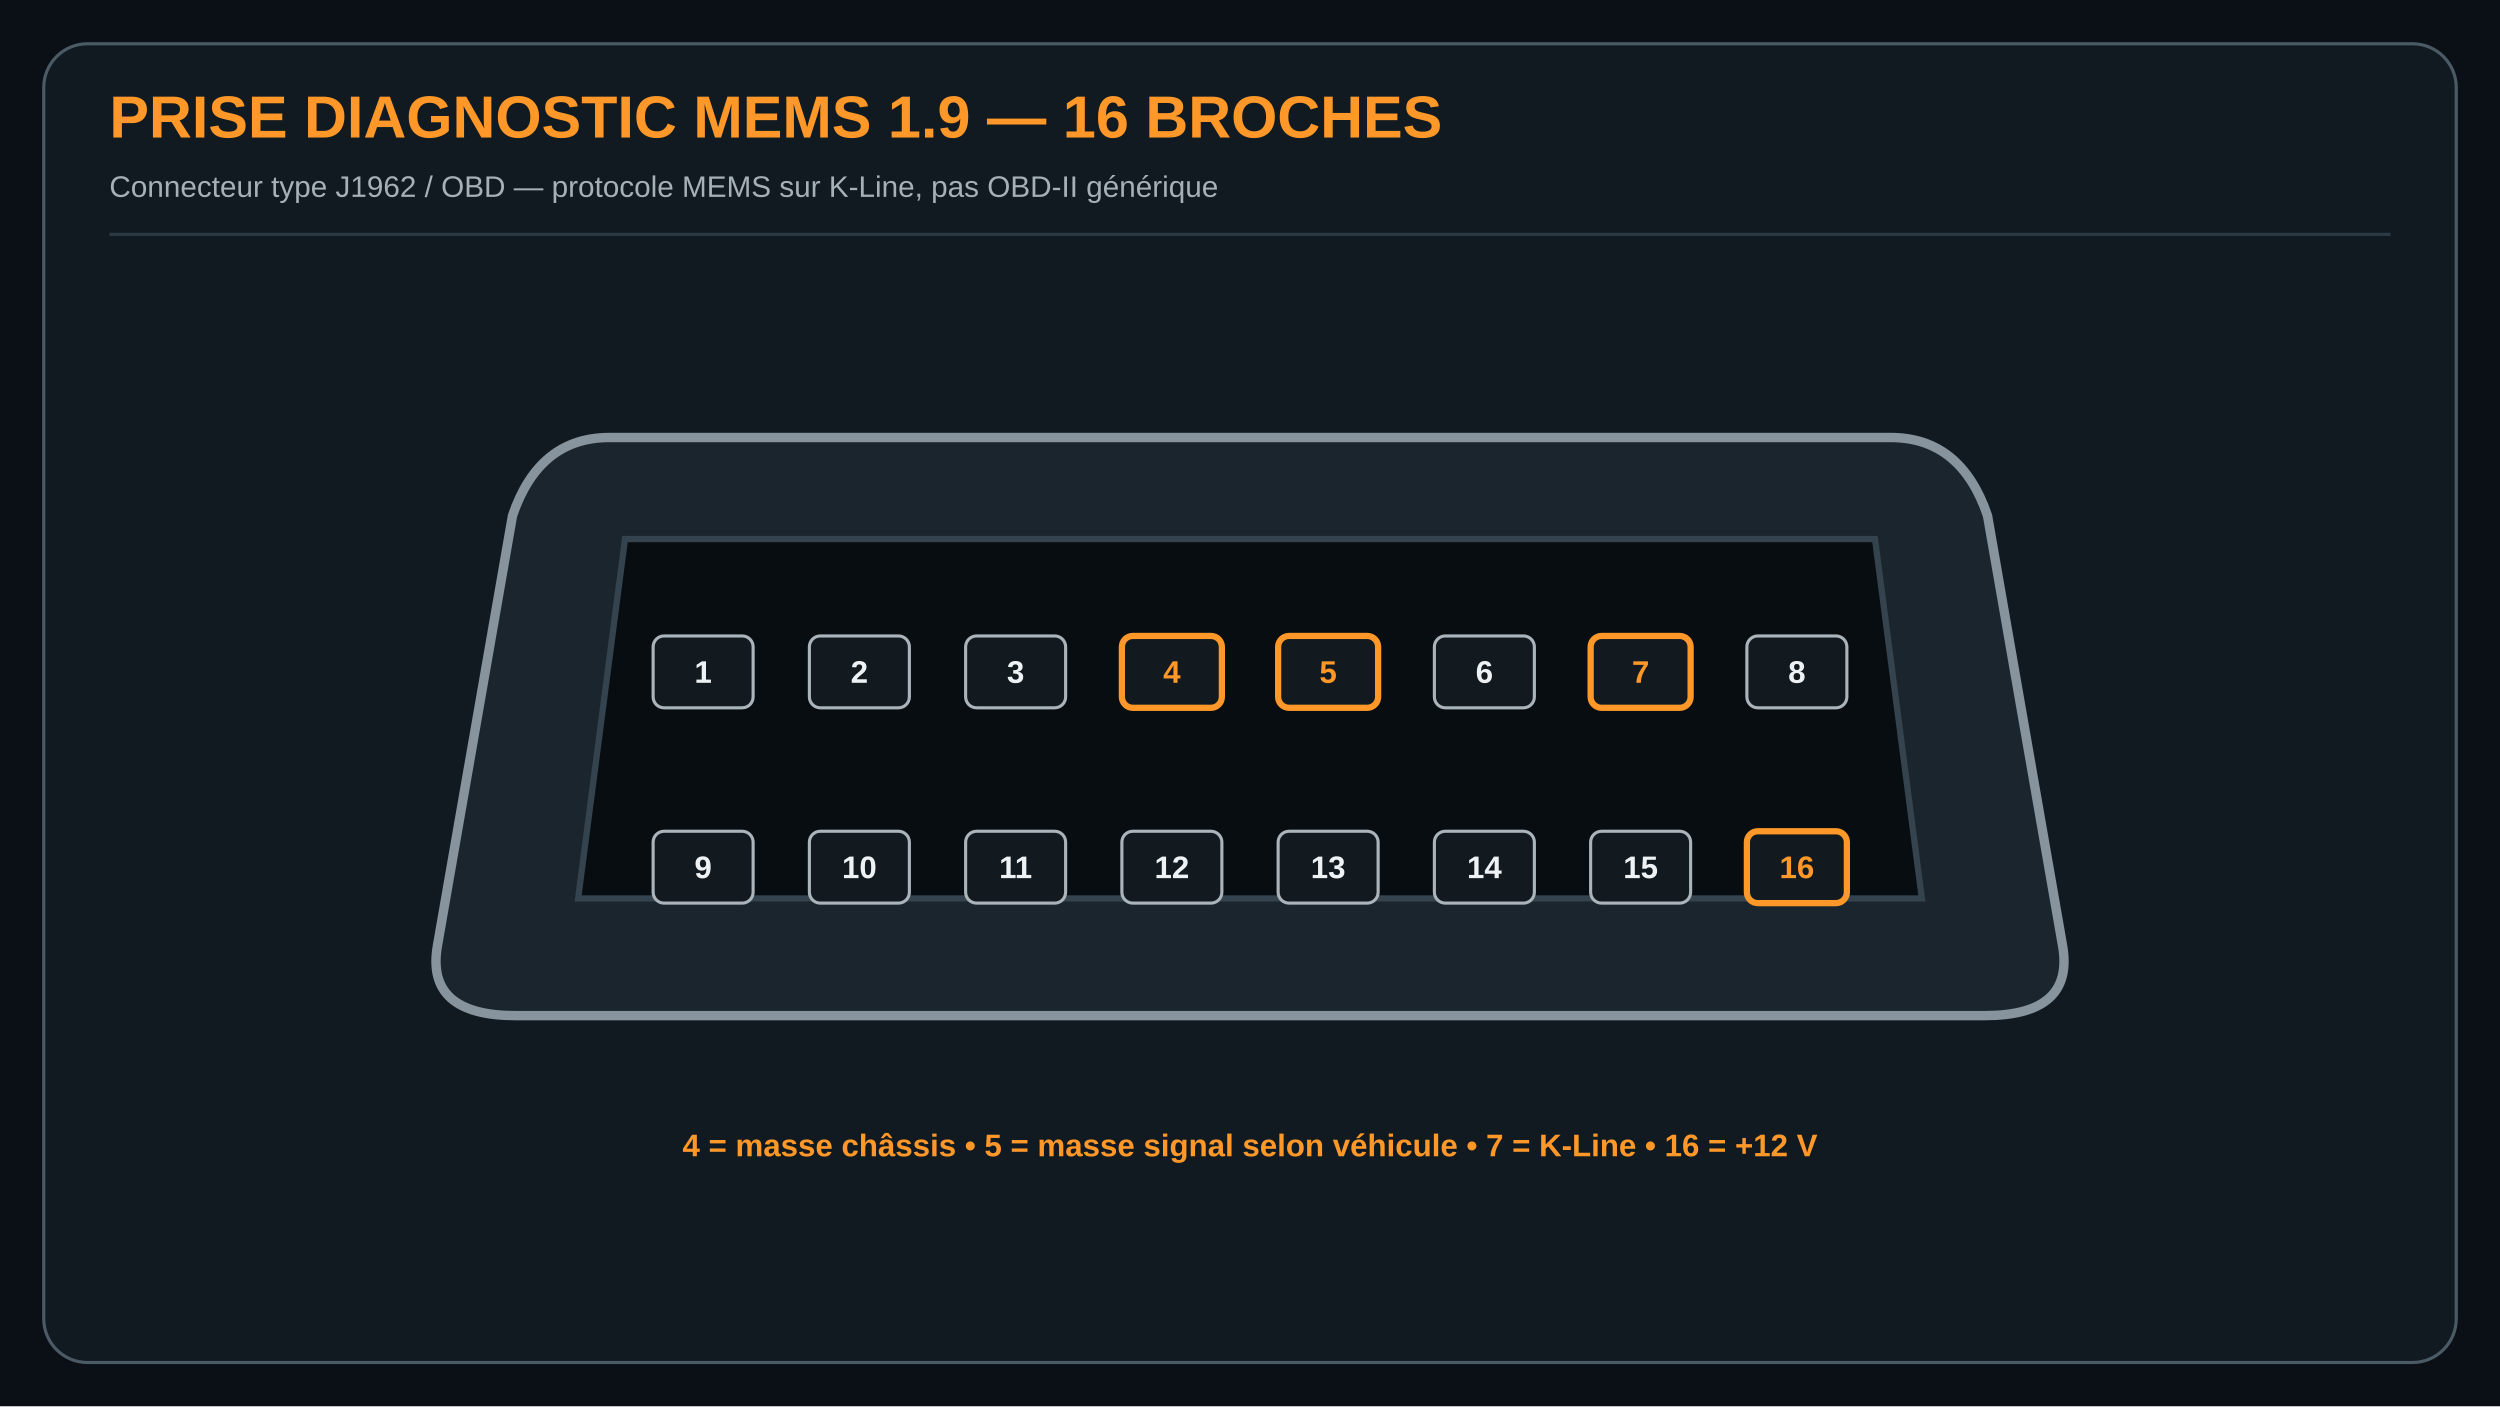
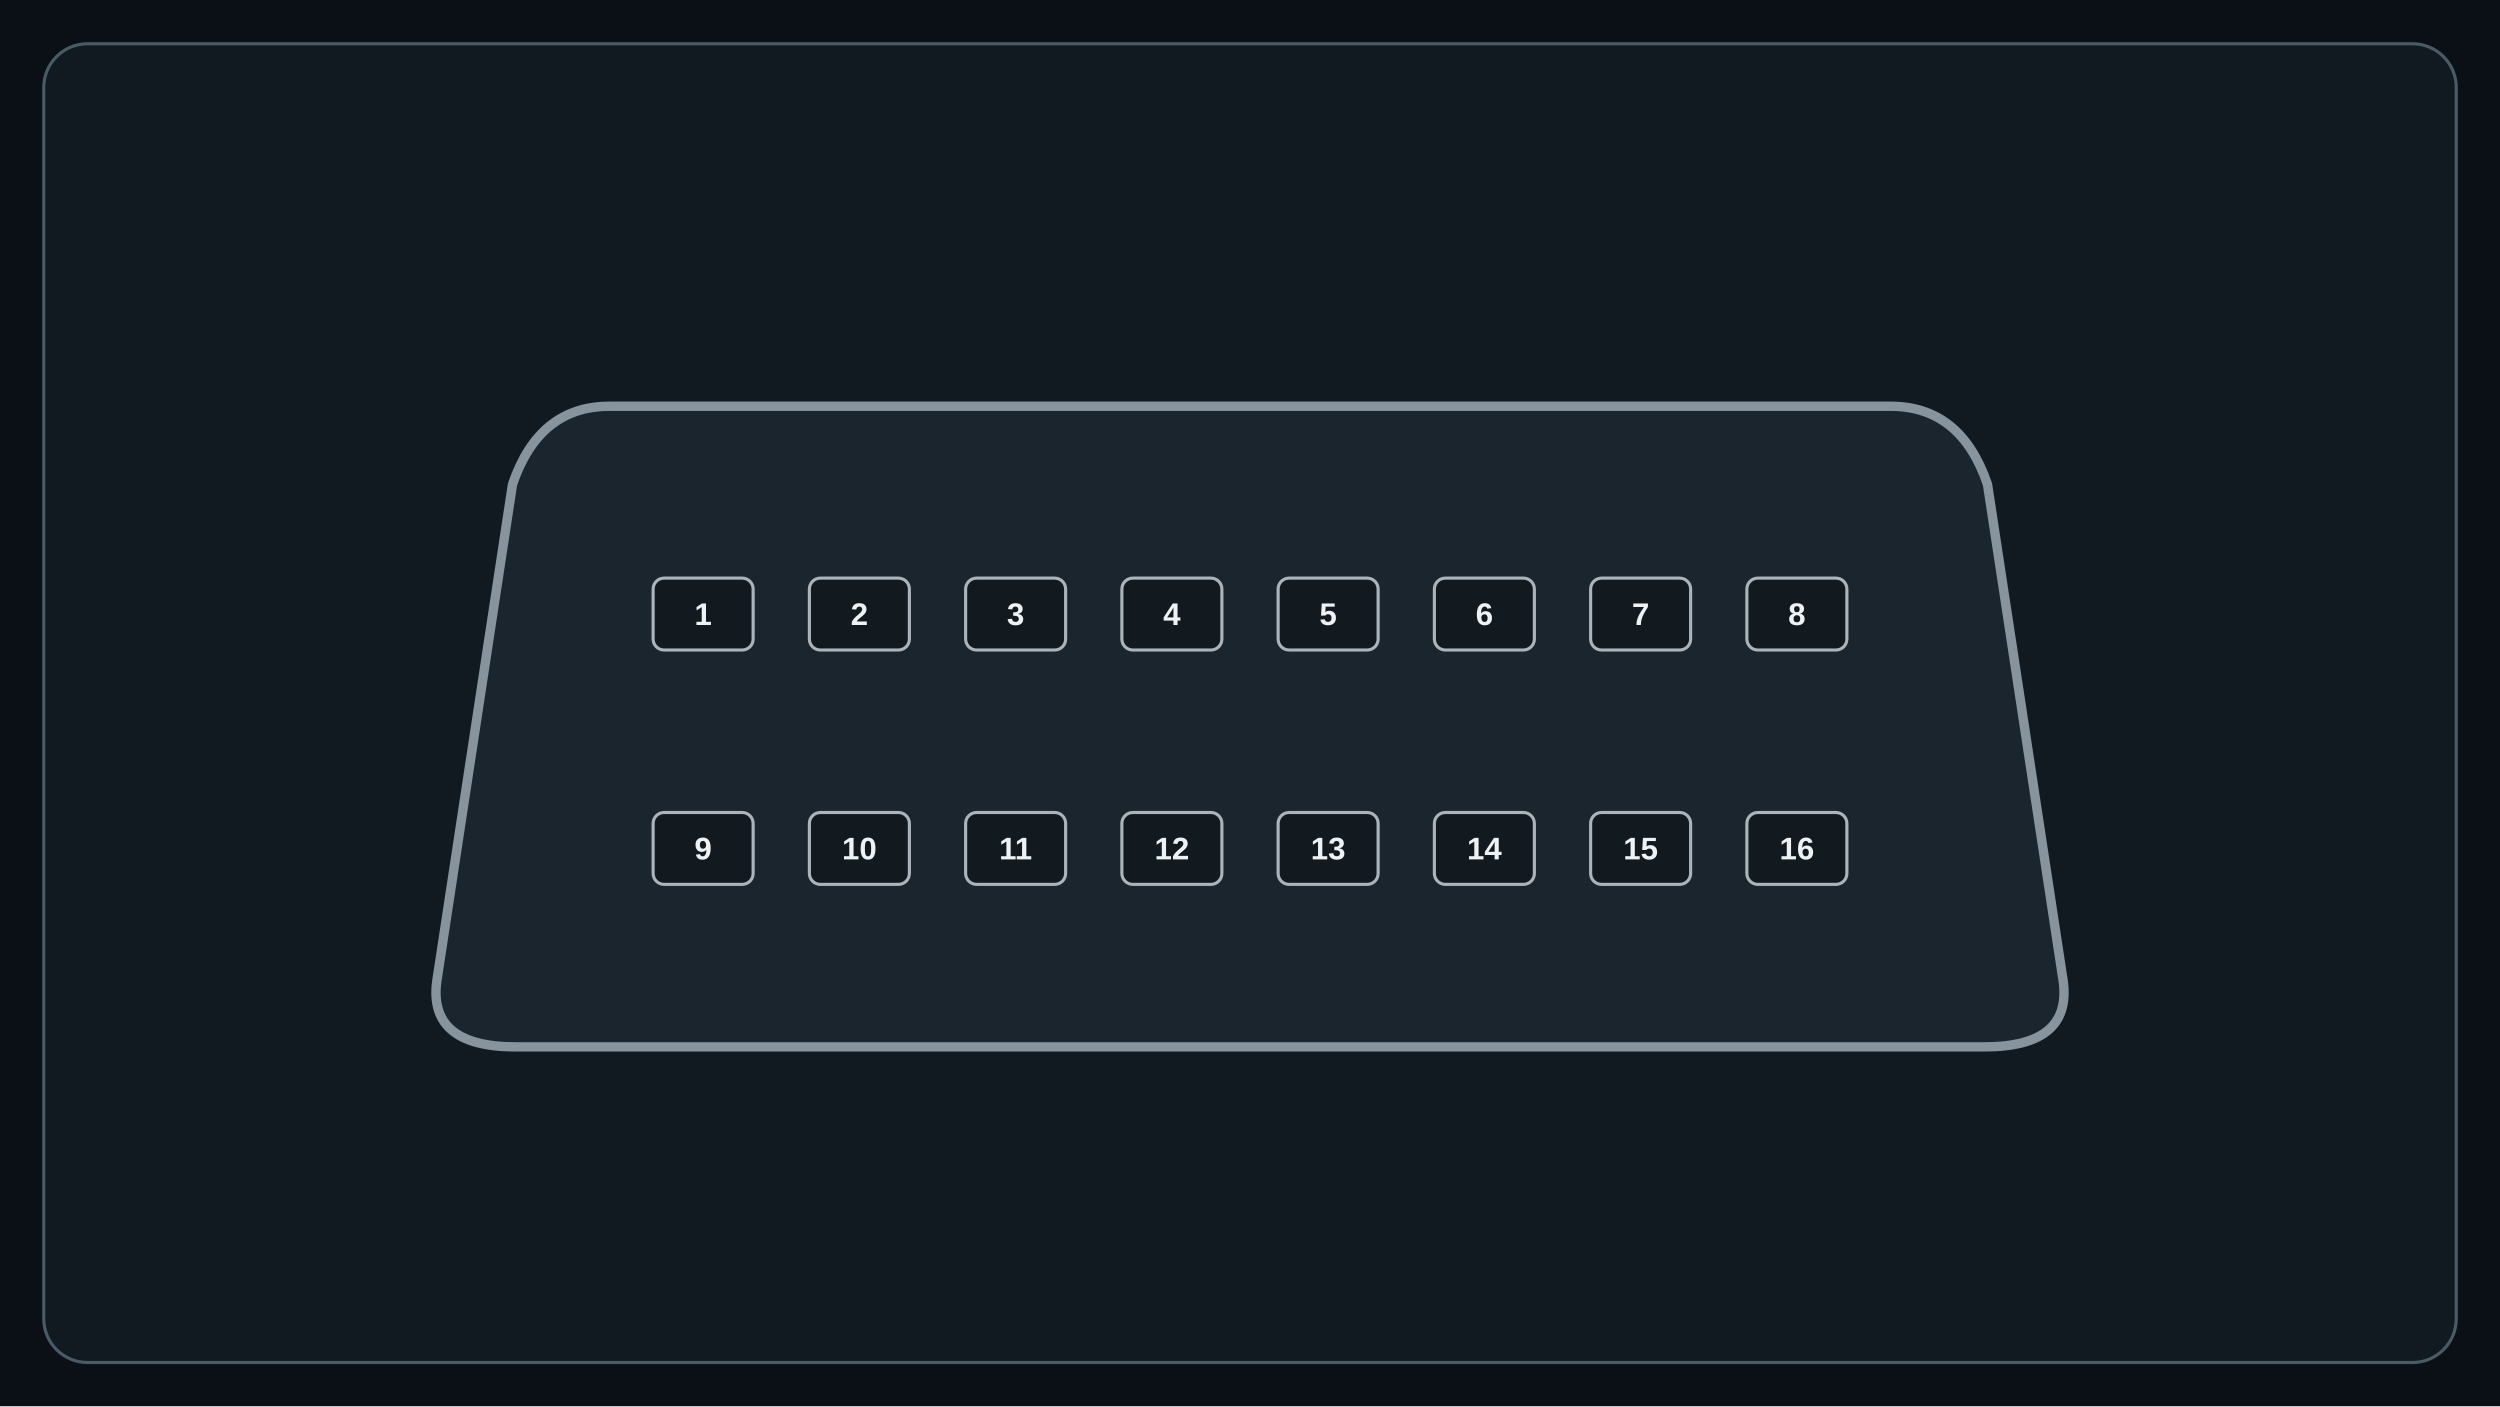
<svg xmlns="http://www.w3.org/2000/svg" width="1600" height="900" viewBox="0 0 1600 900">
  <rect width="1600" height="900" fill="#0a1015" />
  <rect x="28" y="28" width="1544" height="844" rx="28" fill="#111a21" stroke="#4b5b66" stroke-width="2" />
-   <text x="70" y="88" fill="#ff9828" font-family="Segoe UI,Arial,sans-serif" font-size="38" font-weight="800">PRISE DIAGNOSTIC MEMS 1.9 — 16 BROCHES</text>
-   <text x="70" y="126" fill="#a5b0b7" font-family="Segoe UI,Arial,sans-serif" font-size="19">Connecteur type J1962 / OBD — protocole MEMS sur K-Line, pas OBD-II générique</text>
-   <line x1="70" y1="150" x2="1530" y2="150" stroke="#2b3a44" stroke-width="2" />
-   <path d="M390,280 H1210 Q1255,280 1272,330 L1320,605 Q1328,650 1270,650 H330 Q272,650 280,605 L328,330 Q345,280 390,280 Z" fill="#1b252d" stroke="#87949d" stroke-width="6" />
-   <path d="M400,345 H1200 L1230,575 H370 Z" fill="#080d11" stroke="#34434d" stroke-width="4" />
-   <rect x="418" y="407" width="64" height="46" rx="7" fill="#121a20" stroke="#aab4ba" stroke-width="2" />
-   <text x="450" y="437" text-anchor="middle" fill="#eef2f4" font-family="Segoe UI,Arial,sans-serif" font-size="20" font-weight="800">1</text>
-   <rect x="518" y="407" width="64" height="46" rx="7" fill="#121a20" stroke="#aab4ba" stroke-width="2" />
-   <text x="550" y="437" text-anchor="middle" fill="#eef2f4" font-family="Segoe UI,Arial,sans-serif" font-size="20" font-weight="800">2</text>
-   <rect x="618" y="407" width="64" height="46" rx="7" fill="#121a20" stroke="#aab4ba" stroke-width="2" />
-   <text x="650" y="437" text-anchor="middle" fill="#eef2f4" font-family="Segoe UI,Arial,sans-serif" font-size="20" font-weight="800">3</text>
-   <rect x="718" y="407" width="64" height="46" rx="7" fill="#121a20" stroke="#ff9828" stroke-width="4" />
-   <text x="750" y="437" text-anchor="middle" fill="#ff9828" font-family="Segoe UI,Arial,sans-serif" font-size="20" font-weight="800">4</text>
-   <rect x="818" y="407" width="64" height="46" rx="7" fill="#121a20" stroke="#ff9828" stroke-width="4" />
-   <text x="850" y="437" text-anchor="middle" fill="#ff9828" font-family="Segoe UI,Arial,sans-serif" font-size="20" font-weight="800">5</text>
-   <rect x="918" y="407" width="64" height="46" rx="7" fill="#121a20" stroke="#aab4ba" stroke-width="2" />
-   <text x="950" y="437" text-anchor="middle" fill="#eef2f4" font-family="Segoe UI,Arial,sans-serif" font-size="20" font-weight="800">6</text>
-   <rect x="1018" y="407" width="64" height="46" rx="7" fill="#121a20" stroke="#ff9828" stroke-width="4" />
-   <text x="1050" y="437" text-anchor="middle" fill="#ff9828" font-family="Segoe UI,Arial,sans-serif" font-size="20" font-weight="800">7</text>
-   <rect x="1118" y="407" width="64" height="46" rx="7" fill="#121a20" stroke="#aab4ba" stroke-width="2" />
-   <text x="1150" y="437" text-anchor="middle" fill="#eef2f4" font-family="Segoe UI,Arial,sans-serif" font-size="20" font-weight="800">8</text>
-   <rect x="418" y="532" width="64" height="46" rx="7" fill="#121a20" stroke="#aab4ba" stroke-width="2" />
-   <text x="450" y="562" text-anchor="middle" fill="#eef2f4" font-family="Segoe UI,Arial,sans-serif" font-size="20" font-weight="800">9</text>
-   <rect x="518" y="532" width="64" height="46" rx="7" fill="#121a20" stroke="#aab4ba" stroke-width="2" />
-   <text x="550" y="562" text-anchor="middle" fill="#eef2f4" font-family="Segoe UI,Arial,sans-serif" font-size="20" font-weight="800">10</text>
-   <rect x="618" y="532" width="64" height="46" rx="7" fill="#121a20" stroke="#aab4ba" stroke-width="2" />
-   <text x="650" y="562" text-anchor="middle" fill="#eef2f4" font-family="Segoe UI,Arial,sans-serif" font-size="20" font-weight="800">11</text>
-   <rect x="718" y="532" width="64" height="46" rx="7" fill="#121a20" stroke="#aab4ba" stroke-width="2" />
-   <text x="750" y="562" text-anchor="middle" fill="#eef2f4" font-family="Segoe UI,Arial,sans-serif" font-size="20" font-weight="800">12</text>
-   <rect x="818" y="532" width="64" height="46" rx="7" fill="#121a20" stroke="#aab4ba" stroke-width="2" />
-   <text x="850" y="562" text-anchor="middle" fill="#eef2f4" font-family="Segoe UI,Arial,sans-serif" font-size="20" font-weight="800">13</text>
-   <rect x="918" y="532" width="64" height="46" rx="7" fill="#121a20" stroke="#aab4ba" stroke-width="2" />
-   <text x="950" y="562" text-anchor="middle" fill="#eef2f4" font-family="Segoe UI,Arial,sans-serif" font-size="20" font-weight="800">14</text>
-   <rect x="1018" y="532" width="64" height="46" rx="7" fill="#121a20" stroke="#aab4ba" stroke-width="2" />
-   <text x="1050" y="562" text-anchor="middle" fill="#eef2f4" font-family="Segoe UI,Arial,sans-serif" font-size="20" font-weight="800">15</text>
-   <rect x="1118" y="532" width="64" height="46" rx="7" fill="#121a20" stroke="#ff9828" stroke-width="4" />
-   <text x="1150" y="562" text-anchor="middle" fill="#ff9828" font-family="Segoe UI,Arial,sans-serif" font-size="20" font-weight="800">16</text>
-   <text x="800" y="740" text-anchor="middle" fill="#ff9828" font-family="Segoe UI,Arial,sans-serif" font-size="20" font-weight="700">4 = masse châssis • 5 = masse signal selon véhicule • 7 = K-Line • 16 = +12 V</text>
+   <path d="M390 260H1210Q1255 260 1272 310L1320 625Q1328 670 1270 670H330Q272 670 280 625L328 310Q345 260 390 260Z" fill="#1b252d" stroke="#87949d" stroke-width="6" />
+   <rect x="418" y="370" width="64" height="46" rx="7" fill="#121a20" stroke="#aab4ba" stroke-width="2" />
+   <text x="450" y="400" text-anchor="middle" fill="#eef2f4" font-family="Segoe UI,Arial,sans-serif" font-size="20" font-weight="800">1</text>
+   <rect x="518" y="370" width="64" height="46" rx="7" fill="#121a20" stroke="#aab4ba" stroke-width="2" />
+   <text x="550" y="400" text-anchor="middle" fill="#eef2f4" font-family="Segoe UI,Arial,sans-serif" font-size="20" font-weight="800">2</text>
+   <rect x="618" y="370" width="64" height="46" rx="7" fill="#121a20" stroke="#aab4ba" stroke-width="2" />
+   <text x="650" y="400" text-anchor="middle" fill="#eef2f4" font-family="Segoe UI,Arial,sans-serif" font-size="20" font-weight="800">3</text>
+   <rect x="718" y="370" width="64" height="46" rx="7" fill="#121a20" stroke="#aab4ba" stroke-width="2" />
+   <text x="750" y="400" text-anchor="middle" fill="#eef2f4" font-family="Segoe UI,Arial,sans-serif" font-size="20" font-weight="800">4</text>
+   <rect x="818" y="370" width="64" height="46" rx="7" fill="#121a20" stroke="#aab4ba" stroke-width="2" />
+   <text x="850" y="400" text-anchor="middle" fill="#eef2f4" font-family="Segoe UI,Arial,sans-serif" font-size="20" font-weight="800">5</text>
+   <rect x="918" y="370" width="64" height="46" rx="7" fill="#121a20" stroke="#aab4ba" stroke-width="2" />
+   <text x="950" y="400" text-anchor="middle" fill="#eef2f4" font-family="Segoe UI,Arial,sans-serif" font-size="20" font-weight="800">6</text>
+   <rect x="1018" y="370" width="64" height="46" rx="7" fill="#121a20" stroke="#aab4ba" stroke-width="2" />
+   <text x="1050" y="400" text-anchor="middle" fill="#eef2f4" font-family="Segoe UI,Arial,sans-serif" font-size="20" font-weight="800">7</text>
+   <rect x="1118" y="370" width="64" height="46" rx="7" fill="#121a20" stroke="#aab4ba" stroke-width="2" />
+   <text x="1150" y="400" text-anchor="middle" fill="#eef2f4" font-family="Segoe UI,Arial,sans-serif" font-size="20" font-weight="800">8</text>
+   <rect x="418" y="520" width="64" height="46" rx="7" fill="#121a20" stroke="#aab4ba" stroke-width="2" />
+   <text x="450" y="550" text-anchor="middle" fill="#eef2f4" font-family="Segoe UI,Arial,sans-serif" font-size="20" font-weight="800">9</text>
+   <rect x="518" y="520" width="64" height="46" rx="7" fill="#121a20" stroke="#aab4ba" stroke-width="2" />
+   <text x="550" y="550" text-anchor="middle" fill="#eef2f4" font-family="Segoe UI,Arial,sans-serif" font-size="20" font-weight="800">10</text>
+   <rect x="618" y="520" width="64" height="46" rx="7" fill="#121a20" stroke="#aab4ba" stroke-width="2" />
+   <text x="650" y="550" text-anchor="middle" fill="#eef2f4" font-family="Segoe UI,Arial,sans-serif" font-size="20" font-weight="800">11</text>
+   <rect x="718" y="520" width="64" height="46" rx="7" fill="#121a20" stroke="#aab4ba" stroke-width="2" />
+   <text x="750" y="550" text-anchor="middle" fill="#eef2f4" font-family="Segoe UI,Arial,sans-serif" font-size="20" font-weight="800">12</text>
+   <rect x="818" y="520" width="64" height="46" rx="7" fill="#121a20" stroke="#aab4ba" stroke-width="2" />
+   <text x="850" y="550" text-anchor="middle" fill="#eef2f4" font-family="Segoe UI,Arial,sans-serif" font-size="20" font-weight="800">13</text>
+   <rect x="918" y="520" width="64" height="46" rx="7" fill="#121a20" stroke="#aab4ba" stroke-width="2" />
+   <text x="950" y="550" text-anchor="middle" fill="#eef2f4" font-family="Segoe UI,Arial,sans-serif" font-size="20" font-weight="800">14</text>
+   <rect x="1018" y="520" width="64" height="46" rx="7" fill="#121a20" stroke="#aab4ba" stroke-width="2" />
+   <text x="1050" y="550" text-anchor="middle" fill="#eef2f4" font-family="Segoe UI,Arial,sans-serif" font-size="20" font-weight="800">15</text>
+   <rect x="1118" y="520" width="64" height="46" rx="7" fill="#121a20" stroke="#aab4ba" stroke-width="2" />
+   <text x="1150" y="550" text-anchor="middle" fill="#eef2f4" font-family="Segoe UI,Arial,sans-serif" font-size="20" font-weight="800">16</text>
</svg>
